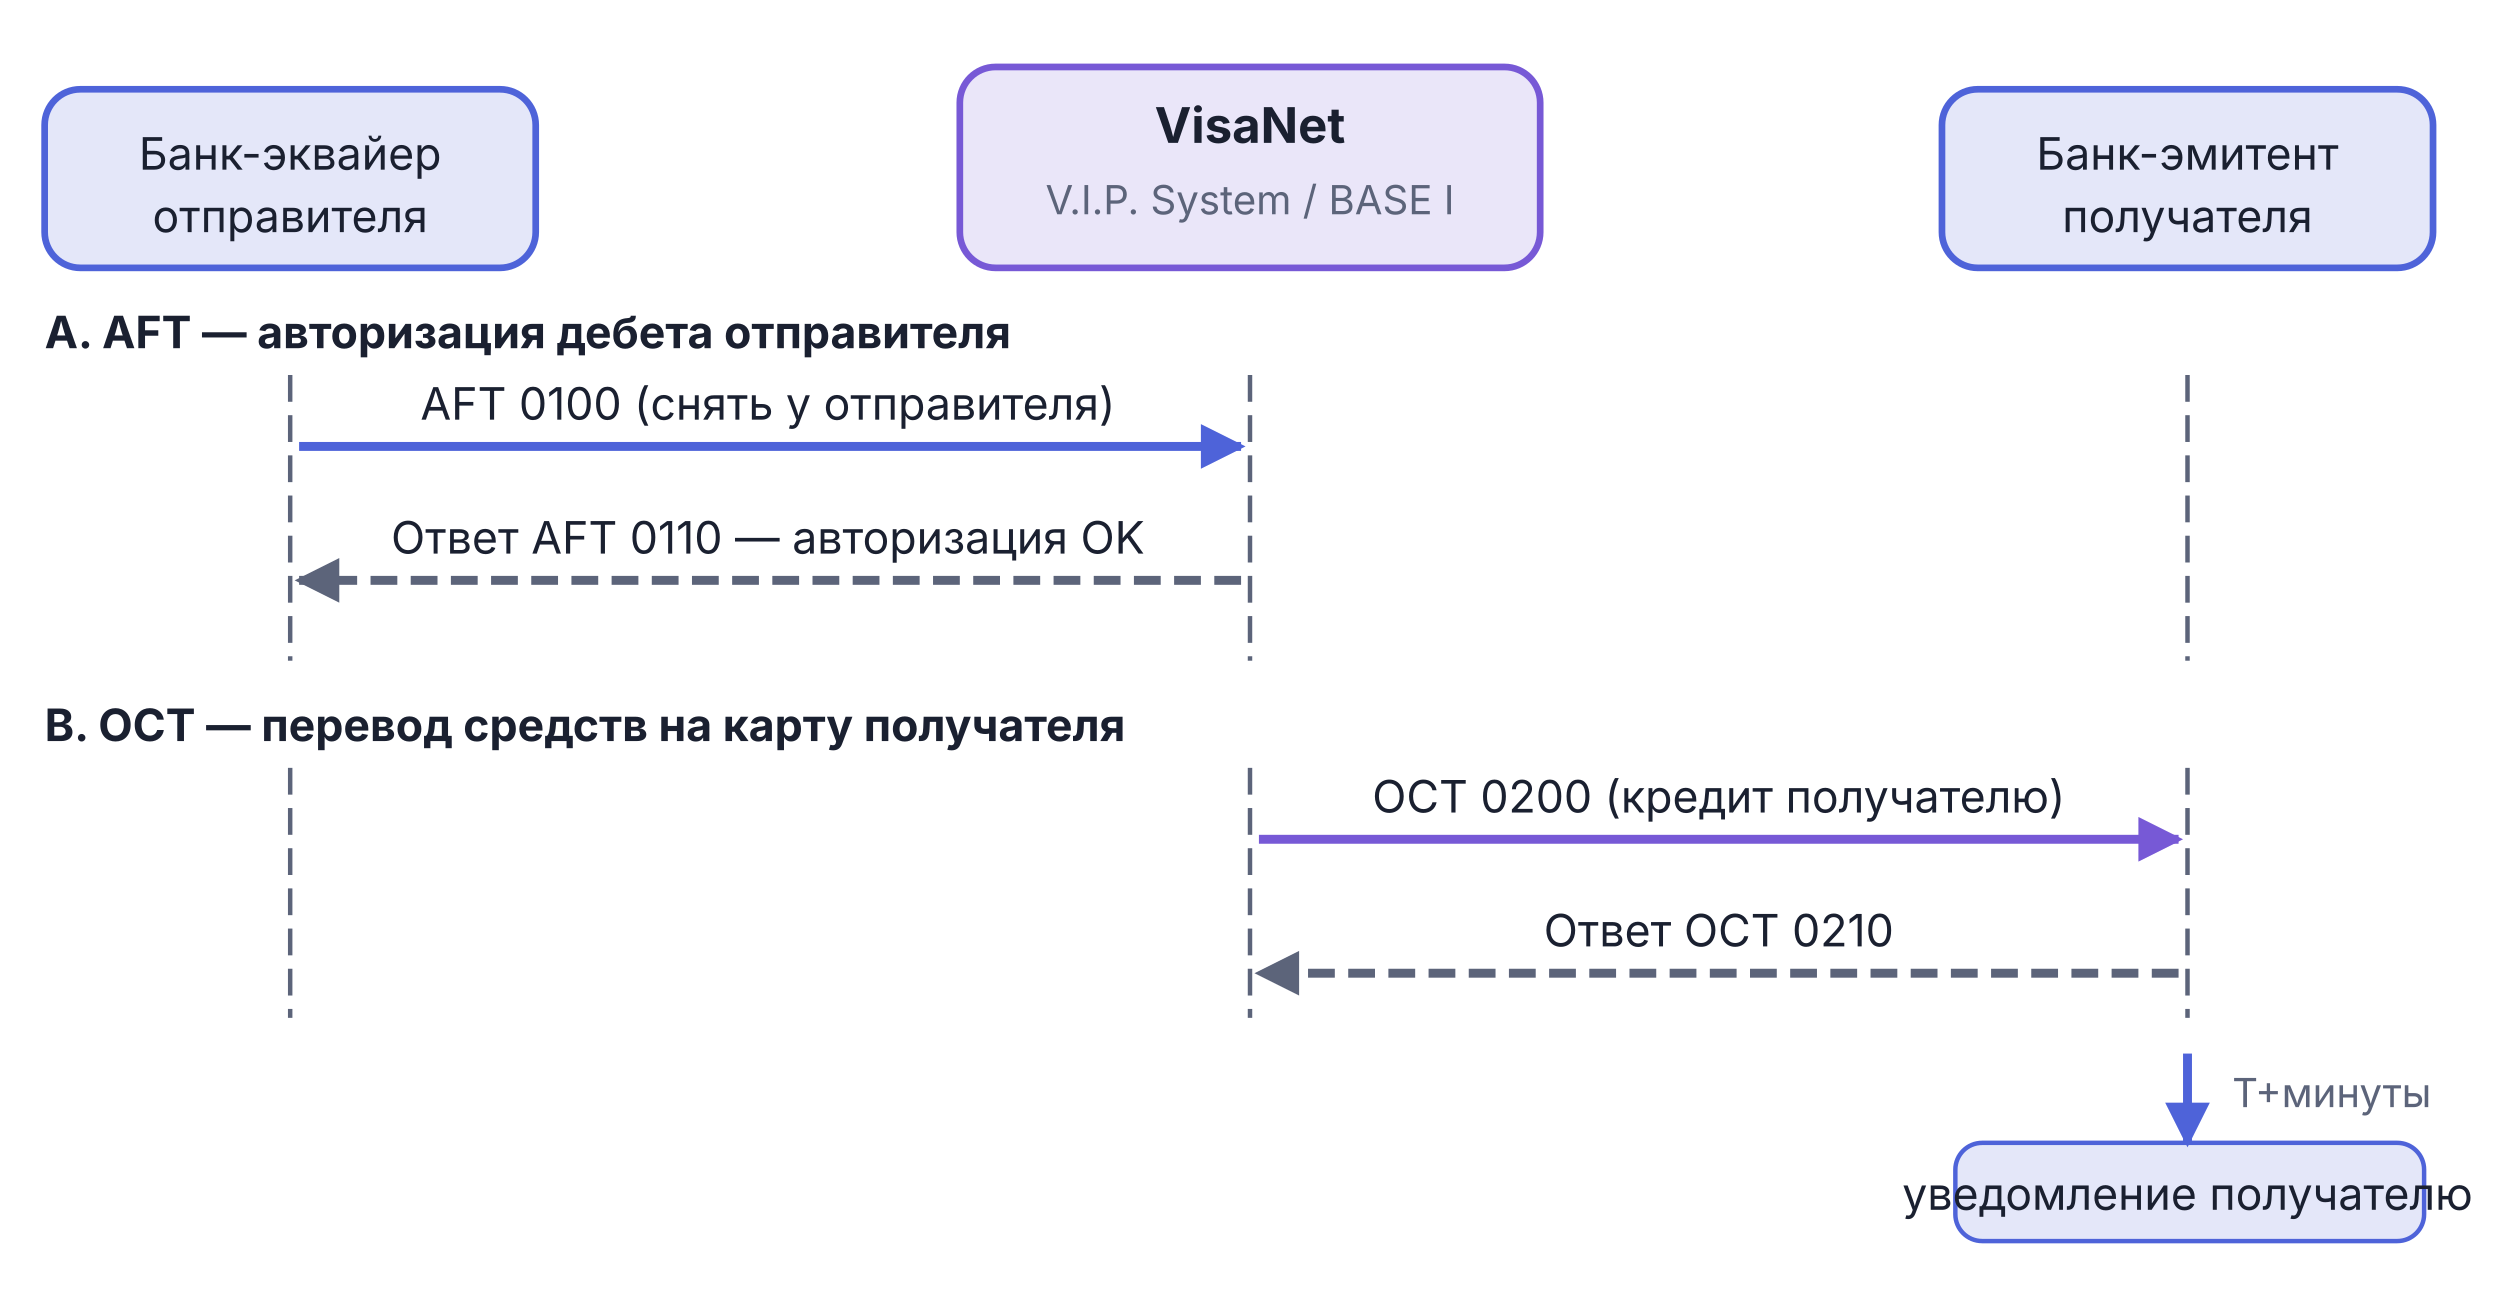
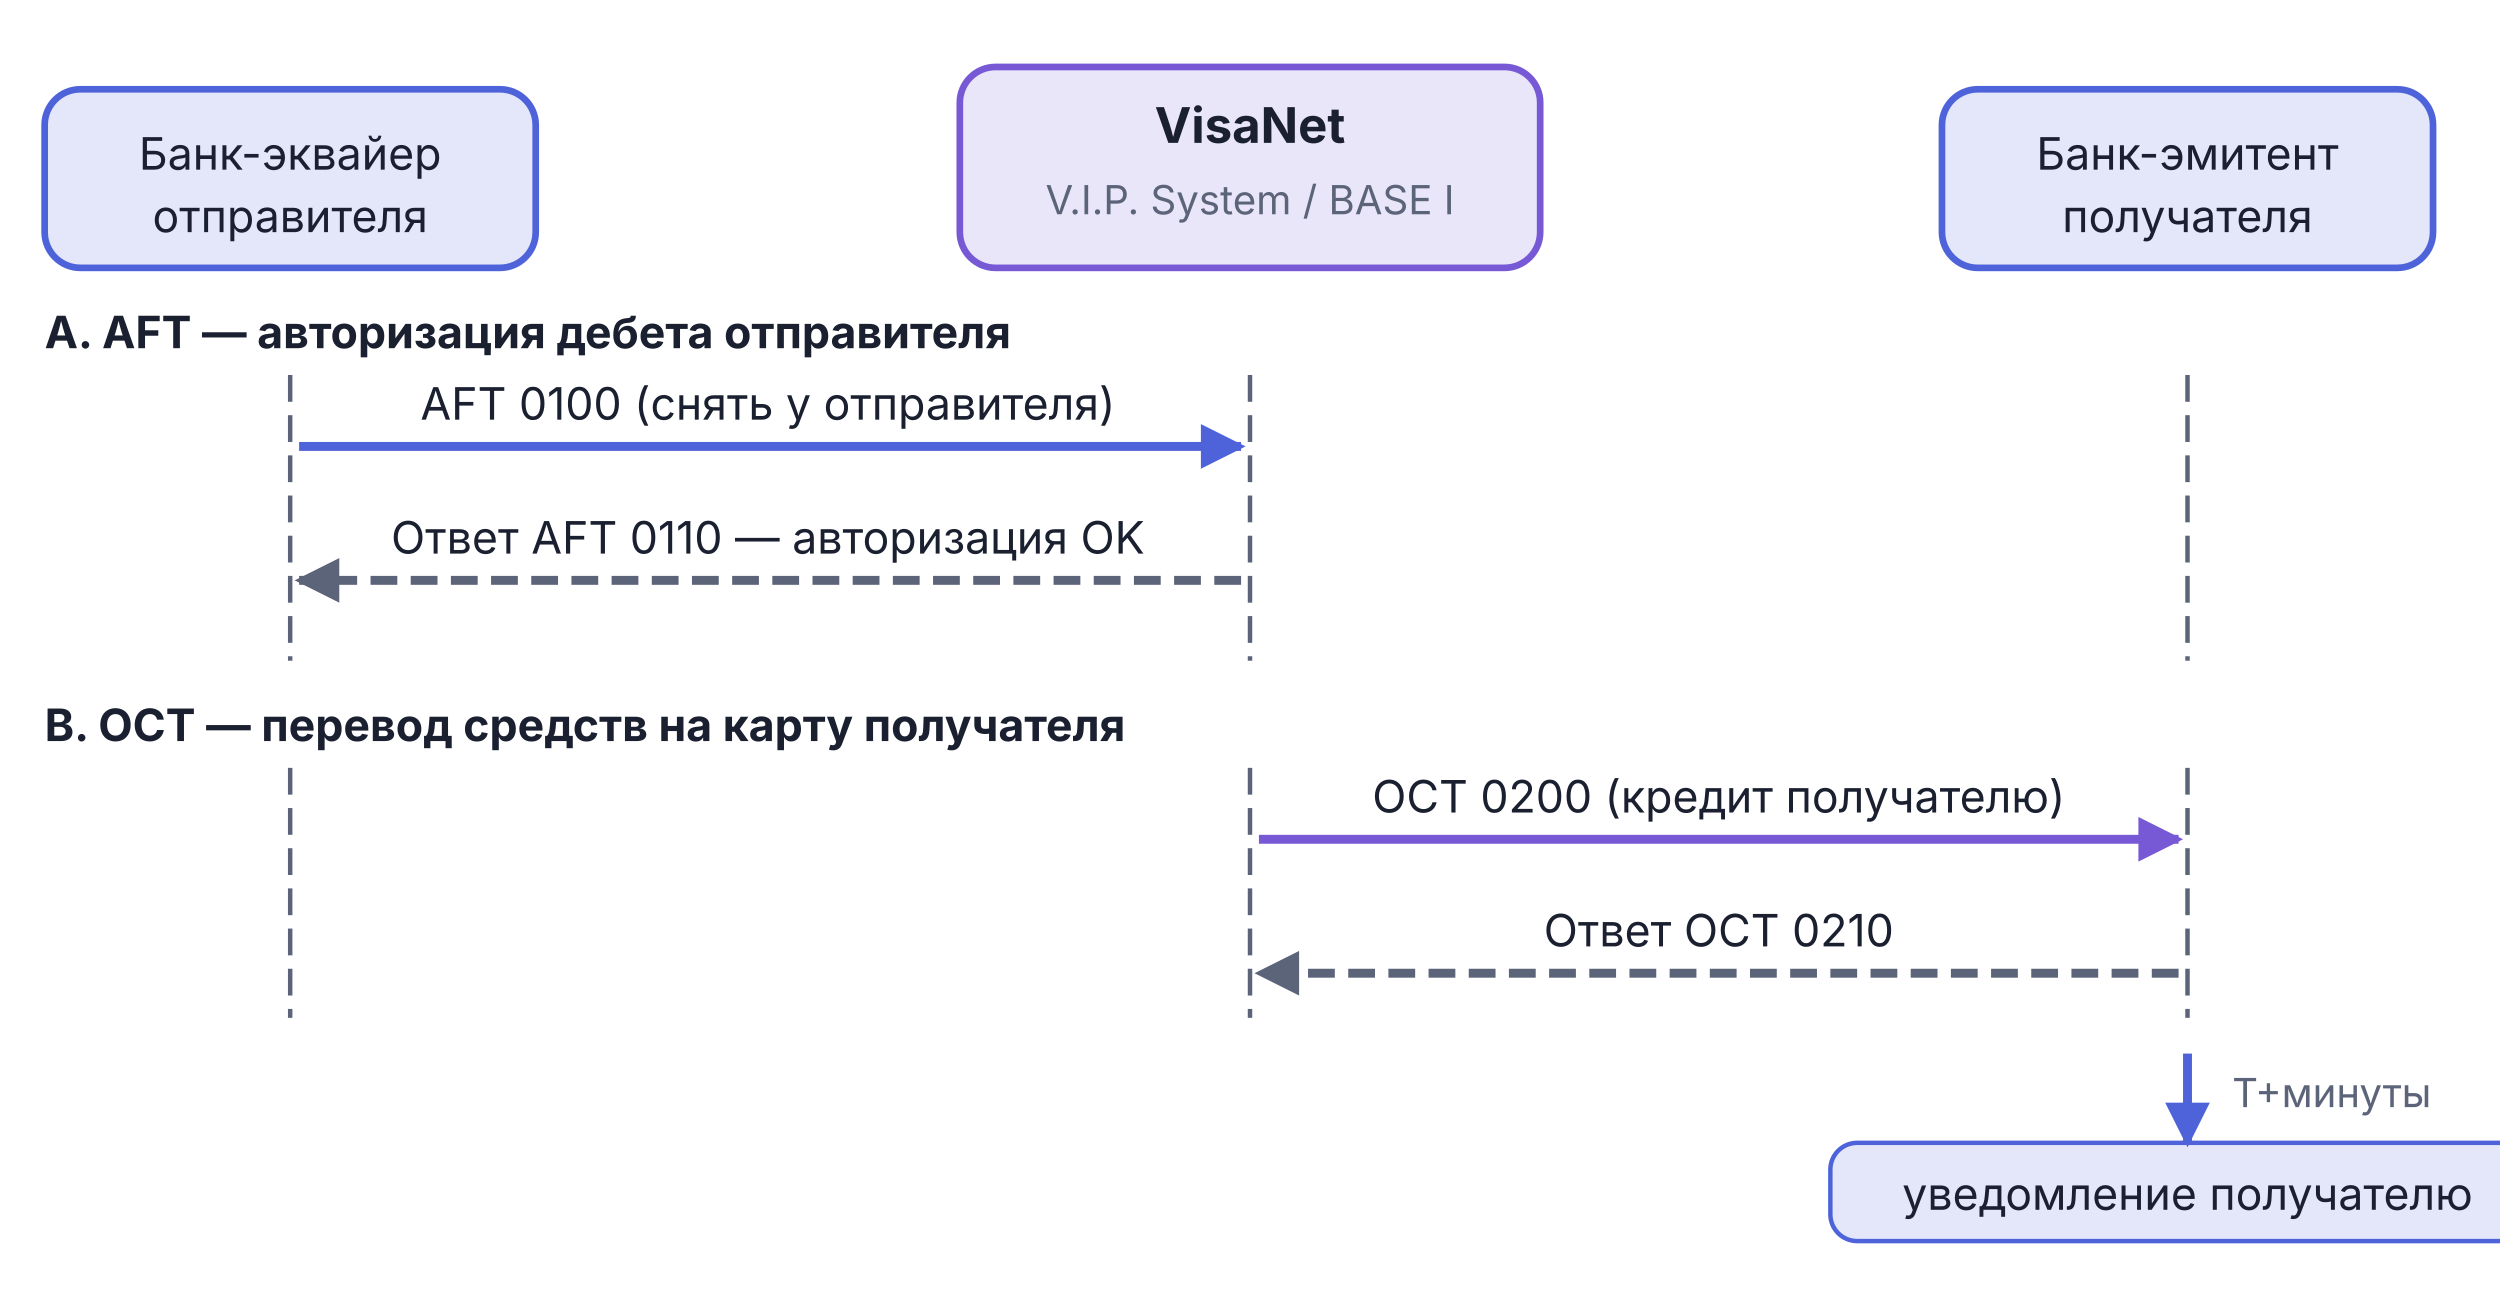
<svg xmlns="http://www.w3.org/2000/svg" viewBox="0 0 560 290" width="560" height="290">
  <defs>
    <marker id="arr-AccentA" viewBox="0 0 10 10" refX="9" refY="5" markerWidth="5" markerHeight="5" orient="auto">
      <path d="M0,0 L10,5 L0,10 Z" fill="#4E63D9" />
    </marker>
    <marker id="arr-AccentA-s" viewBox="0 0 10 10" refX="1" refY="5" markerWidth="5" markerHeight="5" orient="auto">
      <path d="M10,0 L0,5 L10,10 Z" fill="#4E63D9" />
    </marker>
    <marker id="arr-Muted" viewBox="0 0 10 10" refX="9" refY="5" markerWidth="5" markerHeight="5" orient="auto">
      <path d="M0,0 L10,5 L0,10 Z" fill="#5C647A" />
    </marker>
    <marker id="arr-Muted-s" viewBox="0 0 10 10" refX="1" refY="5" markerWidth="5" markerHeight="5" orient="auto">
      <path d="M10,0 L0,5 L10,10 Z" fill="#5C647A" />
    </marker>
    <marker id="arr-AccentB" viewBox="0 0 10 10" refX="9" refY="5" markerWidth="5" markerHeight="5" orient="auto">
      <path d="M0,0 L10,5 L0,10 Z" fill="#7759D6" />
    </marker>
    <marker id="arr-AccentB-s" viewBox="0 0 10 10" refX="1" refY="5" markerWidth="5" markerHeight="5" orient="auto">
      <path d="M10,0 L0,5 L10,10 Z" fill="#7759D6" />
    </marker>
  </defs>
  <rect x="10" y="20" width="110" height="40" rx="8" fill="#4E63D9" fill-opacity="0.15" stroke="#4E63D9" stroke-width="1.5" />
  <text x="65" y="38" text-anchor="middle" font-family="Inter, -apple-system, BlinkMacSystemFont, 'Helvetica Neue', Arial, sans-serif" font-size="10" font-weight="normal" fill="#1A2030">Банк-эквайер</text>
  <text x="65" y="52" text-anchor="middle" font-family="Inter, -apple-system, BlinkMacSystemFont, 'Helvetica Neue', Arial, sans-serif" font-size="10" font-weight="normal" fill="#1A2030">отправителя</text>
  <rect x="215" y="15" width="130" height="45" rx="8" fill="#7759D6" fill-opacity="0.15" stroke="#7759D6" stroke-width="1.5" />
  <text x="280" y="32" text-anchor="middle" font-family="Inter, -apple-system, BlinkMacSystemFont, 'Helvetica Neue', Arial, sans-serif" font-size="11" font-weight="bold" fill="#1A2030">VisaNet</text>
  <text x="280" y="48" text-anchor="middle" font-family="Inter, -apple-system, BlinkMacSystemFont, 'Helvetica Neue', Arial, sans-serif" font-size="9" font-weight="normal" fill="#5C647A">V.I.P. System / BASE I</text>
  <rect x="435" y="20" width="110" height="40" rx="8" fill="#4E63D9" fill-opacity="0.15" stroke="#4E63D9" stroke-width="1.5" />
  <text x="490" y="38" text-anchor="middle" font-family="Inter, -apple-system, BlinkMacSystemFont, 'Helvetica Neue', Arial, sans-serif" font-size="10" font-weight="normal" fill="#1A2030">Банк-эмитент</text>
  <text x="490" y="52" text-anchor="middle" font-family="Inter, -apple-system, BlinkMacSystemFont, 'Helvetica Neue', Arial, sans-serif" font-size="10" font-weight="normal" fill="#1A2030">получателя</text>
  <text x="10" y="78" text-anchor="start" font-family="Inter, -apple-system, BlinkMacSystemFont, 'Helvetica Neue', Arial, sans-serif" font-size="10" font-weight="bold" fill="#1A2030">A. AFT — авторизация дебета отправителя</text>
  <line x1="65" y1="84" x2="65" y2="148" stroke="#5C647A" stroke-width="1" stroke-dasharray="6,3" />
  <line x1="280" y1="84" x2="280" y2="148" stroke="#5C647A" stroke-width="1" stroke-dasharray="6,3" />
  <line x1="490" y1="84" x2="490" y2="148" stroke="#5C647A" stroke-width="1" stroke-dasharray="6,3" />
  <line x1="67" y1="100" x2="278" y2="100" stroke="#4E63D9" stroke-width="2" marker-end="url(#arr-AccentA)" />
  <text x="172" y="94" text-anchor="middle" font-family="Inter, -apple-system, BlinkMacSystemFont, 'Helvetica Neue', Arial, sans-serif" font-size="10" fill="#1A2030">AFT 0100 (снять у отправителя)</text>
  <line x1="278" y1="130" x2="67" y2="130" stroke="#5C647A" stroke-width="2" stroke-dasharray="6,3" marker-end="url(#arr-Muted)" />
  <text x="172" y="124" text-anchor="middle" font-family="Inter, -apple-system, BlinkMacSystemFont, 'Helvetica Neue', Arial, sans-serif" font-size="10" fill="#1A2030">Ответ AFT 0110 — авторизация OK</text>
  <text x="10" y="166" text-anchor="start" font-family="Inter, -apple-system, BlinkMacSystemFont, 'Helvetica Neue', Arial, sans-serif" font-size="10" font-weight="bold" fill="#1A2030">B. OCT — перевод средств на карту получателя</text>
  <line x1="65" y1="172" x2="65" y2="228" stroke="#5C647A" stroke-width="1" stroke-dasharray="6,3" />
  <line x1="280" y1="172" x2="280" y2="228" stroke="#5C647A" stroke-width="1" stroke-dasharray="6,3" />
  <line x1="490" y1="172" x2="490" y2="228" stroke="#5C647A" stroke-width="1" stroke-dasharray="6,3" />
  <line x1="282" y1="188" x2="488" y2="188" stroke="#7759D6" stroke-width="2" marker-end="url(#arr-AccentB)" />
  <text x="385" y="182" text-anchor="middle" font-family="Inter, -apple-system, BlinkMacSystemFont, 'Helvetica Neue', Arial, sans-serif" font-size="10" fill="#1A2030">OCT 0200 (кредит получателю)</text>
  <line x1="488" y1="218" x2="282" y2="218" stroke="#5C647A" stroke-width="2" stroke-dasharray="6,3" marker-end="url(#arr-Muted)" />
  <text x="385" y="212" text-anchor="middle" font-family="Inter, -apple-system, BlinkMacSystemFont, 'Helvetica Neue', Arial, sans-serif" font-size="10" fill="#1A2030">Ответ OCT 0210</text>
  <line x1="490" y1="236" x2="490" y2="256" stroke="#4E63D9" stroke-width="2" marker-end="url(#arr-AccentA)" />
  <text x="500" y="248" text-anchor="start" font-family="Inter, -apple-system, BlinkMacSystemFont, 'Helvetica Neue', Arial, sans-serif" font-size="9" fill="#5C647A">T+минуты</text>
-   <rect x="438" y="256" width="105" height="22" rx="6" fill="#4E63D9" fill-opacity="0.15" stroke="#4E63D9" stroke-width="1" />
+   <rect x="410" y="256" width="160" height="22" rx="6" fill="#4E63D9" fill-opacity="0.15" stroke="#4E63D9" stroke-width="1" />
  <text x="490" y="271" text-anchor="middle" font-family="Inter, -apple-system, BlinkMacSystemFont, 'Helvetica Neue', Arial, sans-serif" font-size="10" fill="#1A2030">уведомление получателю</text>
</svg>
